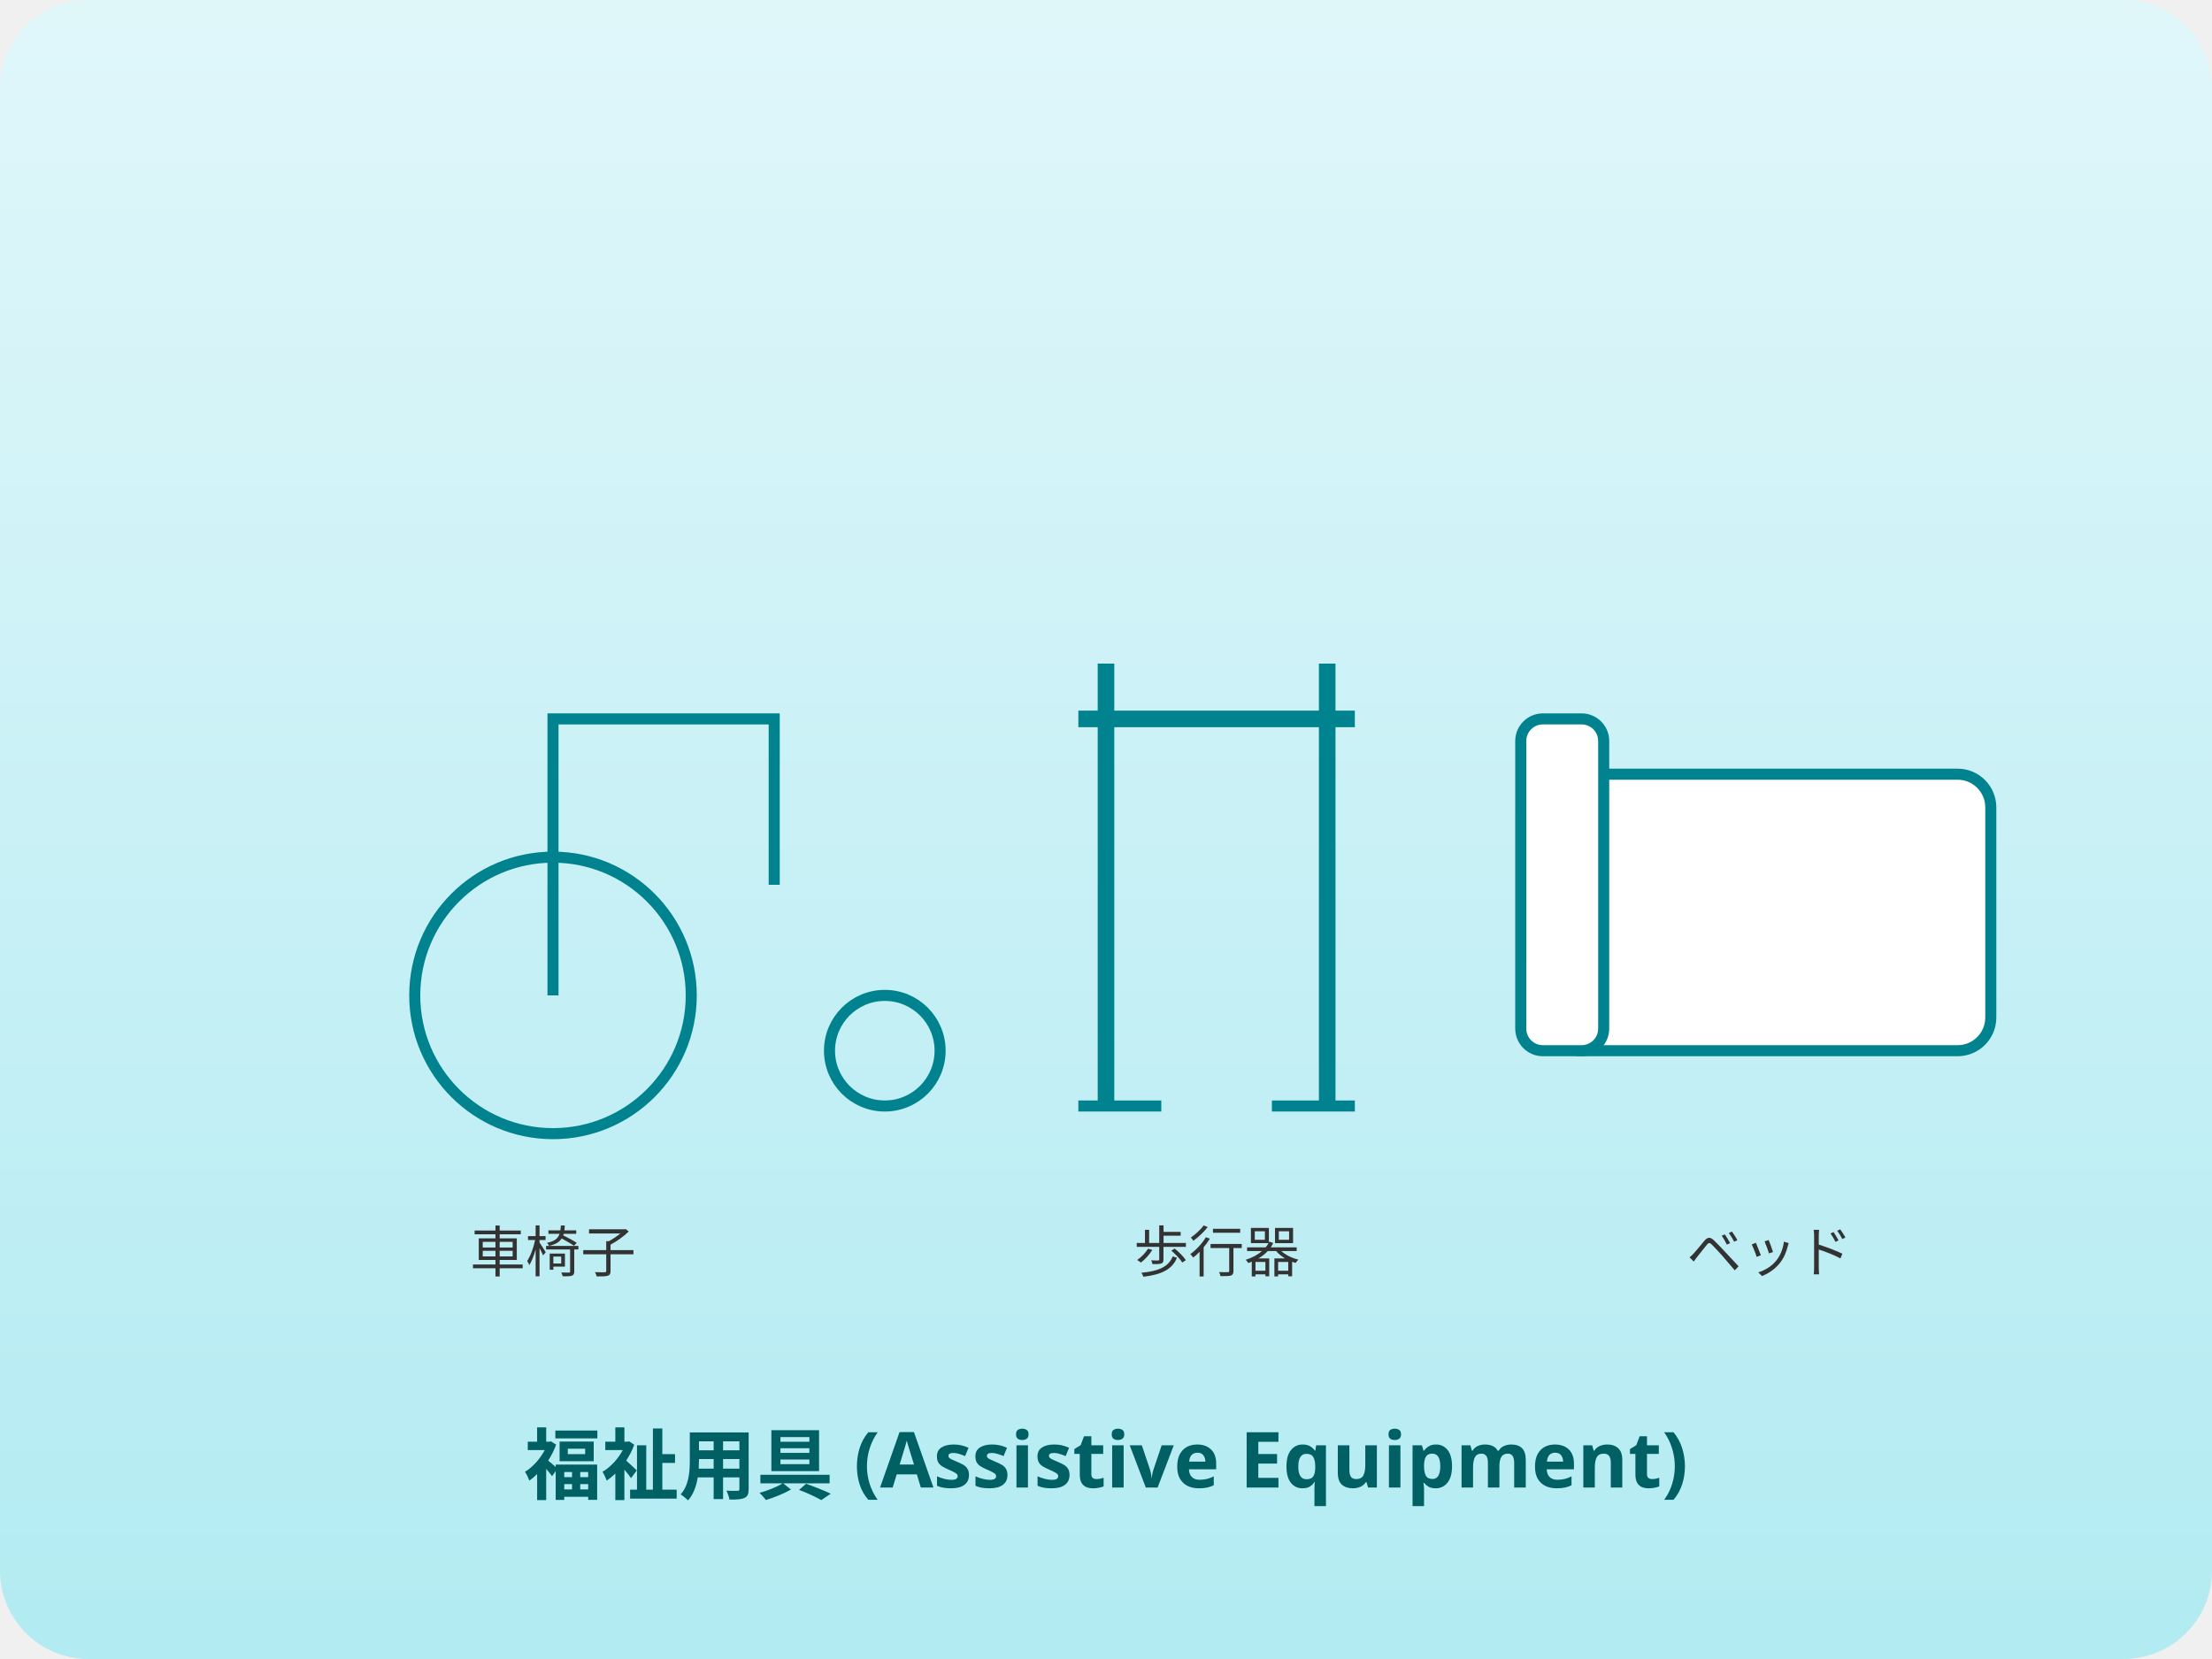
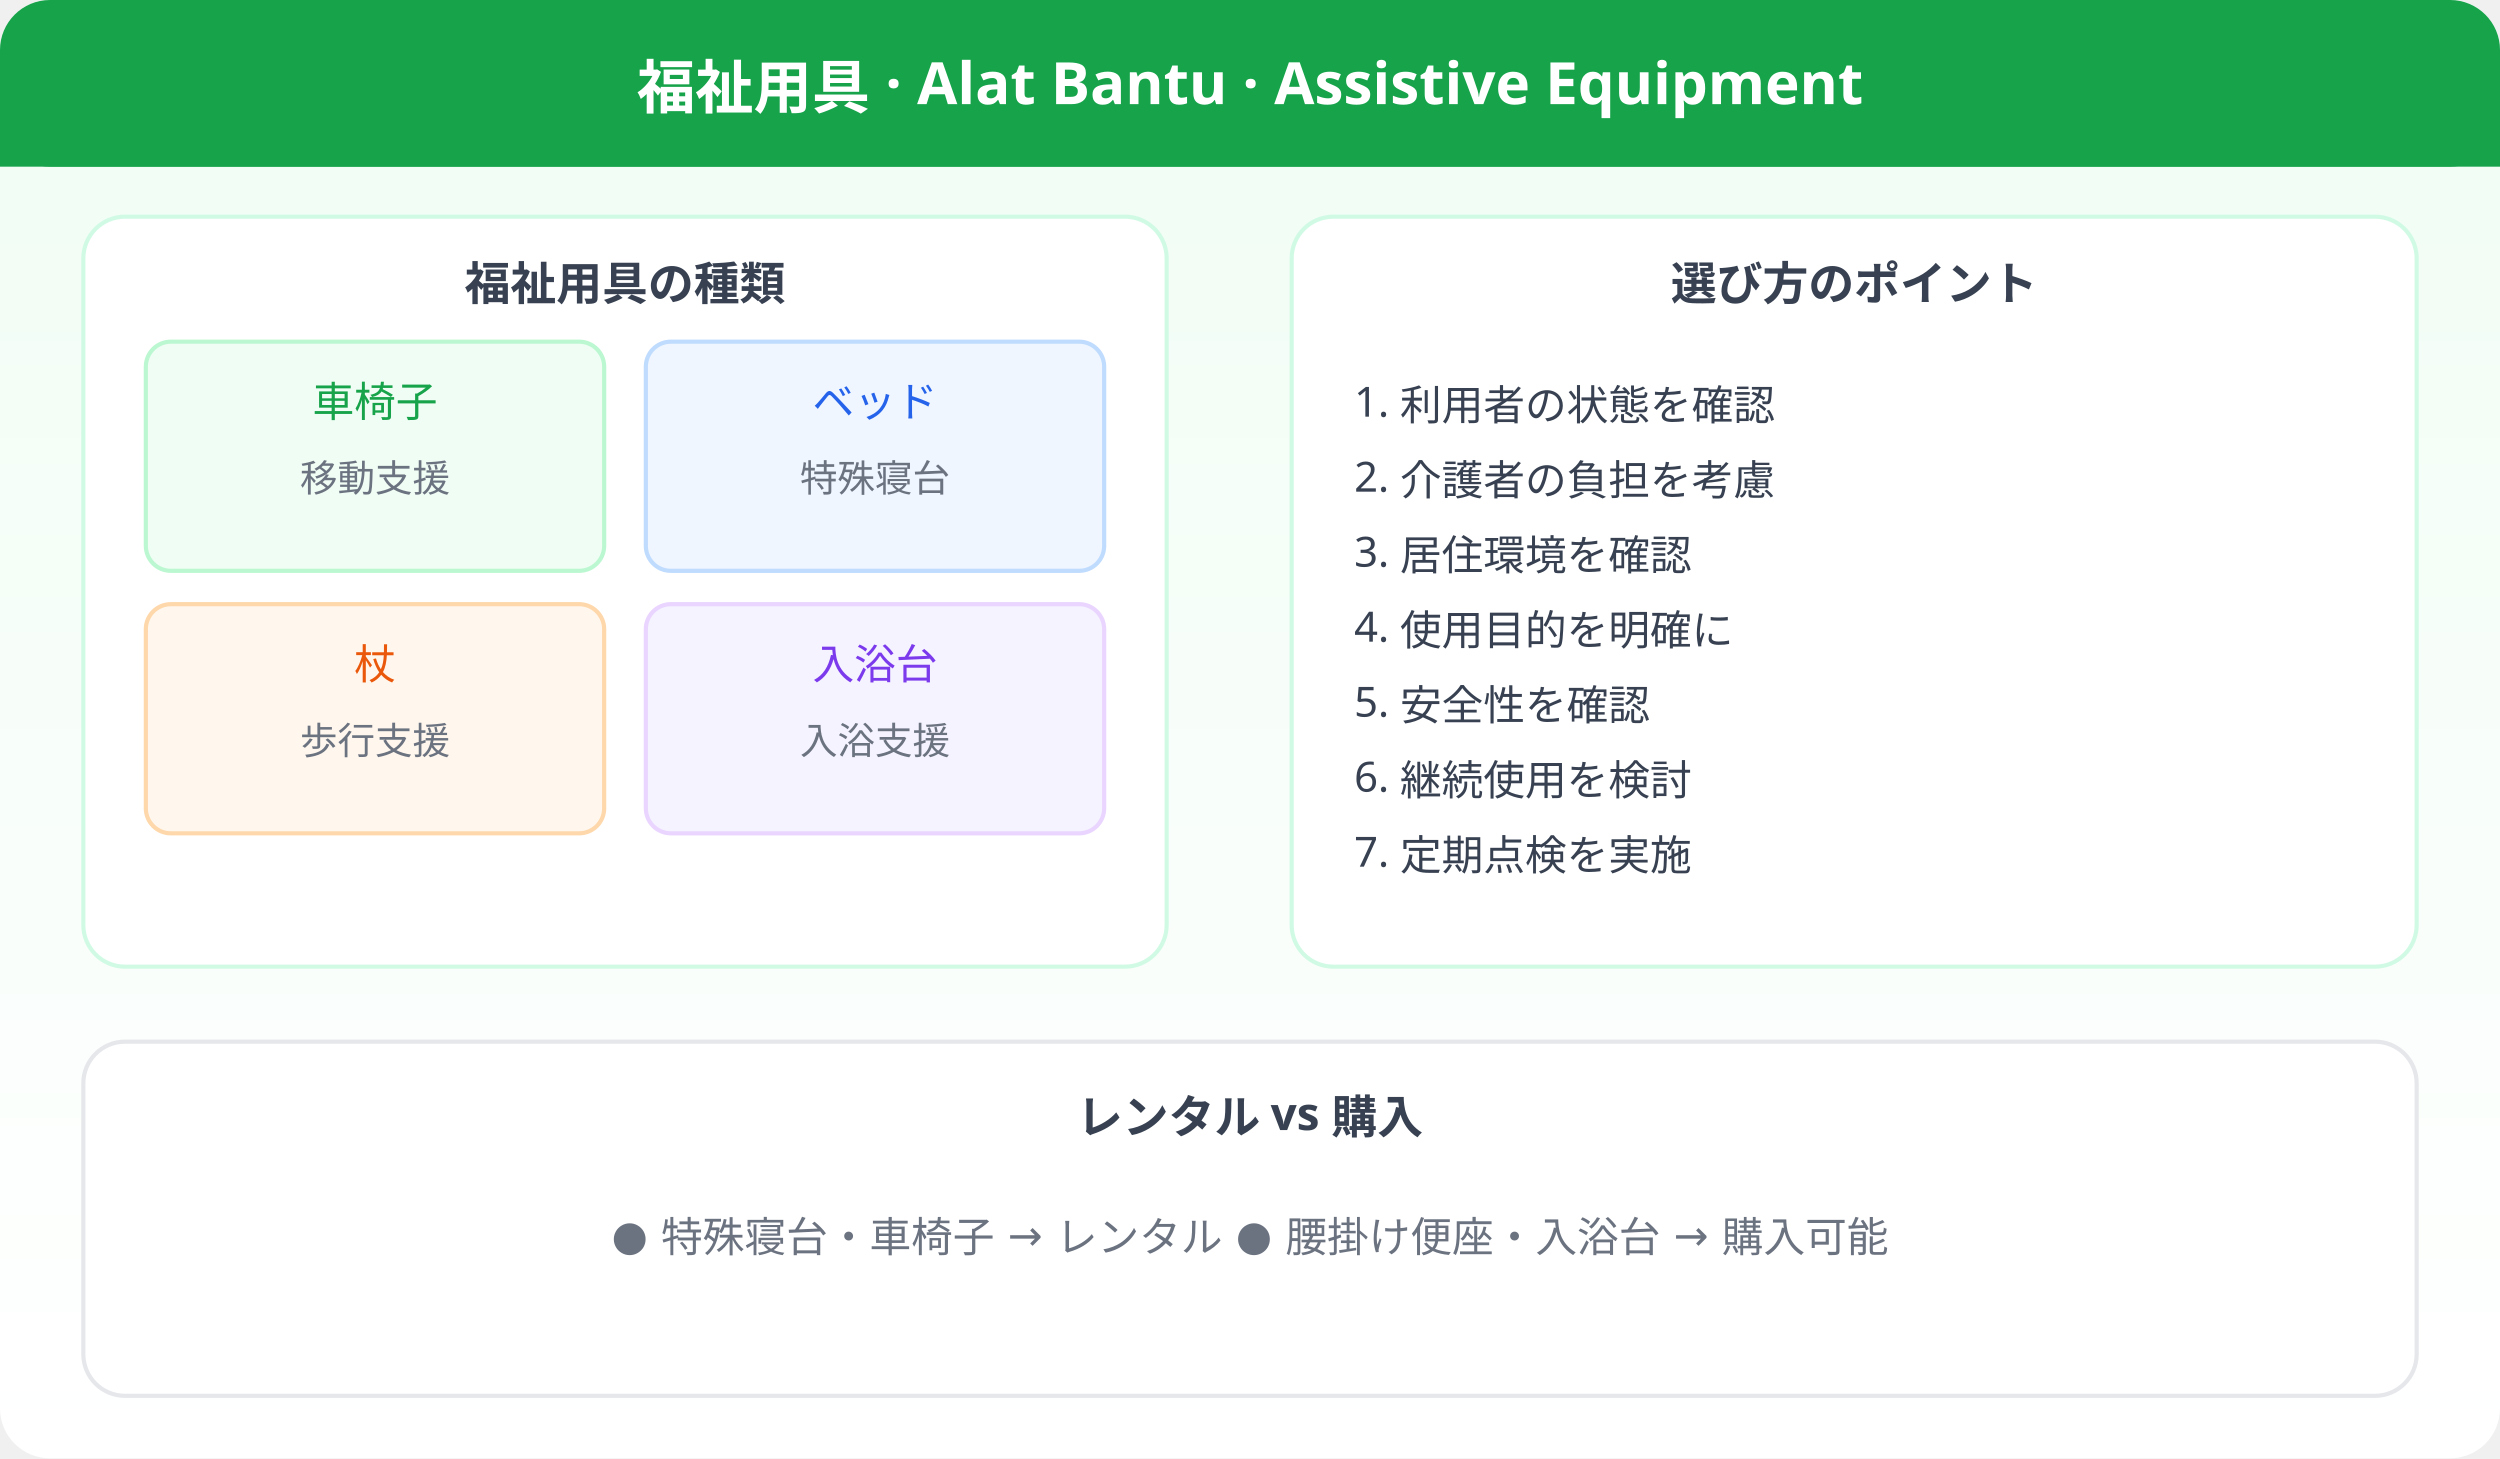
- <svg xmlns="http://www.w3.org/2000/svg" viewBox="0 0 400 300">
+ <svg xmlns="http://www.w3.org/2000/svg" viewBox="0 0 600 350">
  <defs>
-     <linearGradient id="bg-equip" x1="0" y1="0" x2="0" y2="1">
-       <stop offset="0%" stop-color="#E0F7FA" />
-       <stop offset="100%" stop-color="#B2EBF2" />
+     <linearGradient id="bg-ae" x1="0" y1="0" x2="0" y2="1">
+       <stop offset="0%" stop-color="#F0FDF4" />
+       <stop offset="100%" stop-color="#FFF" />
    </linearGradient>
  </defs>
-   <rect width="400" height="300" rx="16" fill="url(#bg-equip)" />
-   <circle cx="100" cy="180" r="25" fill="none" stroke="#00838F" stroke-width="2" />
-   <path d="M100 180 L100 130 L140 130 L140 160" fill="none" stroke="#00838F" stroke-width="2" />
-   <circle cx="160" cy="190" r="10" fill="none" stroke="#00838F" stroke-width="2" />
-   <line x1="200" y1="120" x2="200" y2="200" stroke="#00838F" stroke-width="3" />
-   <line x1="240" y1="120" x2="240" y2="200" stroke="#00838F" stroke-width="3" />
-   <line x1="195" y1="130" x2="245" y2="130" stroke="#00838F" stroke-width="3" />
-   <line x1="195" y1="200" x2="210" y2="200" stroke="#00838F" stroke-width="2" />
-   <line x1="230" y1="200" x2="245" y2="200" stroke="#00838F" stroke-width="2" />
-   <rect x="280" y="140" width="80" height="50" rx="6" fill="#FFF" stroke="#00838F" stroke-width="2" />
-   <rect x="275" y="130" width="15" height="60" rx="4" fill="#FFF" stroke="#00838F" stroke-width="2" />
-   <text x="100" y="230" text-anchor="middle" font-family="sans-serif" font-size="10" fill="#333">車椅子</text>
-   <text x="220" y="230" text-anchor="middle" font-family="sans-serif" font-size="10" fill="#333">歩行器</text>
-   <text x="320" y="230" text-anchor="middle" font-family="sans-serif" font-size="10" fill="#333">ベッド</text>
-   <text x="200" y="270" text-anchor="middle" font-family="sans-serif" font-size="14" font-weight="bold" fill="#006064">福祉用具 (Assistive Equipment)</text>
+   <rect width="600" height="350" fill="url(#bg-ae)" rx="12" />
+   <rect x="0" y="0" width="600" height="40" fill="#16A34A" rx="12" />
+   <rect x="0" y="28" width="600" height="12" fill="#16A34A" />
+   <text x="300" y="26" text-anchor="middle" font-family="system-ui,sans-serif" font-size="14" font-weight="700" fill="#FFF">福祉用具 · Alat Bantu · Assistive Equipment</text>
+   <rect x="20" y="52" width="260" height="180" rx="10" fill="#FFF" stroke="#D1FAE5" stroke-width="1" />
+   <text x="150" y="72" text-anchor="middle" font-family="system-ui,sans-serif" font-size="11" font-weight="700" fill="#374151">福祉用具の種類</text>
+   <rect x="35" y="82" width="110" height="55" rx="6" fill="#F0FDF4" stroke="#BBF7D0" />
+   <text x="90" y="100" text-anchor="middle" font-family="system-ui,sans-serif" font-size="10" fill="#16A34A">車椅子</text>
+   <text x="90" y="118" text-anchor="middle" font-family="system-ui,sans-serif" font-size="9" fill="#6B7280">移動支援</text>
+   <rect x="155" y="82" width="110" height="55" rx="6" fill="#EFF6FF" stroke="#BFDBFE" />
+   <text x="210" y="100" text-anchor="middle" font-family="system-ui,sans-serif" font-size="10" fill="#2563EB">ベッド</text>
+   <text x="210" y="118" text-anchor="middle" font-family="system-ui,sans-serif" font-size="9" fill="#6B7280">特殊寝台</text>
+   <rect x="35" y="145" width="110" height="55" rx="6" fill="#FFF7ED" stroke="#FED7AA" />
+   <text x="90" y="163" text-anchor="middle" font-family="system-ui,sans-serif" font-size="10" fill="#EA580C">杖</text>
+   <text x="90" y="181" text-anchor="middle" font-family="system-ui,sans-serif" font-size="9" fill="#6B7280">歩行支援</text>
+   <rect x="155" y="145" width="110" height="55" rx="6" fill="#F5F3FF" stroke="#E9D5FF" />
+   <text x="210" y="163" text-anchor="middle" font-family="system-ui,sans-serif" font-size="10" fill="#7C3AED">入浴台</text>
+   <text x="210" y="181" text-anchor="middle" font-family="system-ui,sans-serif" font-size="9" fill="#6B7280">入浴支援</text>
+   <rect x="310" y="52" width="270" height="180" rx="10" fill="#FFF" stroke="#D1FAE5" stroke-width="1" />
+   <text x="445" y="72" text-anchor="middle" font-family="system-ui,sans-serif" font-size="11" font-weight="700" fill="#374151">選び方のポイント</text>
+   <text x="325" y="100" font-family="system-ui,sans-serif" font-size="10" fill="#374151">1. 利用者の状態を確認</text>
+   <text x="325" y="118" font-family="system-ui,sans-serif" font-size="10" fill="#374151">2. 介護者の負担を考慮</text>
+   <text x="325" y="136" font-family="system-ui,sans-serif" font-size="10" fill="#374151">3. 居住環境を確認</text>
+   <text x="325" y="154" font-family="system-ui,sans-serif" font-size="10" fill="#374151">4. 使用目的を明確に</text>
+   <text x="325" y="172" font-family="system-ui,sans-serif" font-size="10" fill="#374151">5. 安全性を確認</text>
+   <text x="325" y="190" font-family="system-ui,sans-serif" font-size="10" fill="#374151">6. 継続使用を検討</text>
+   <text x="325" y="208" font-family="system-ui,sans-serif" font-size="10" fill="#374151">7. 定期点検を実施</text>
+   <rect x="20" y="250" width="560" height="85" rx="10" fill="#FFF" stroke="#E5E7EB" stroke-width="1" />
+   <text x="300" y="272" text-anchor="middle" font-family="system-ui,sans-serif" font-size="11" font-weight="700" fill="#374151">レンタル vs 購入</text>
+   <text x="300" y="300" text-anchor="middle" font-family="system-ui,sans-serif" font-size="10" fill="#6B7280">● 特殊寝台・車椅子 → レンタル ● 腰掛け便座・入浴台 → 購入可能</text>
</svg>
